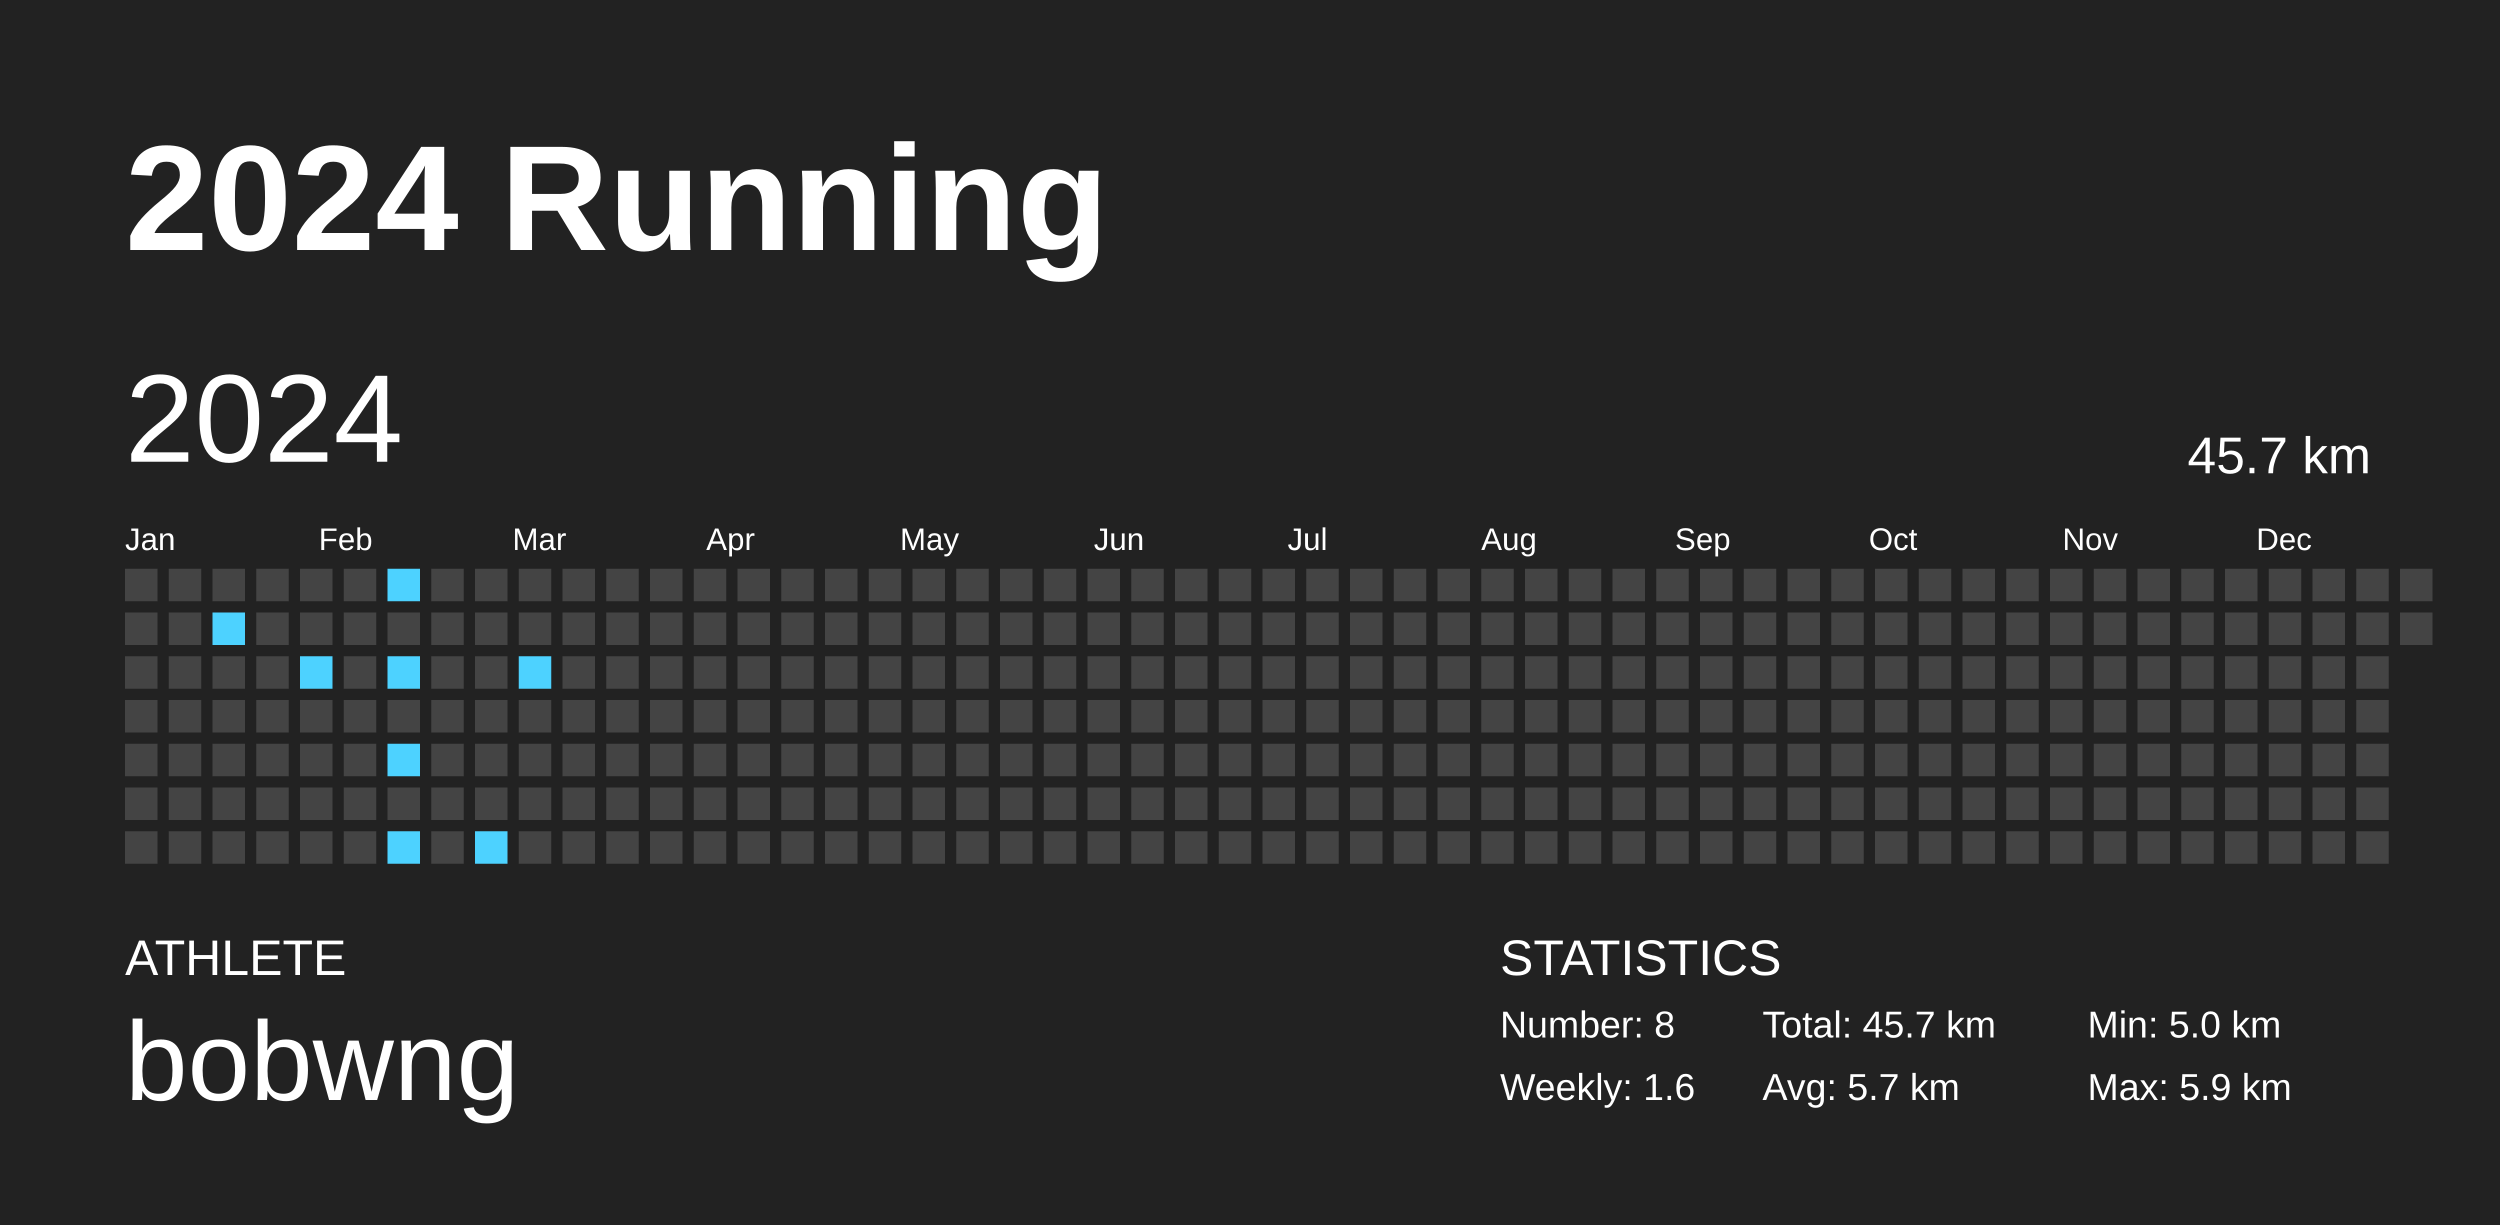
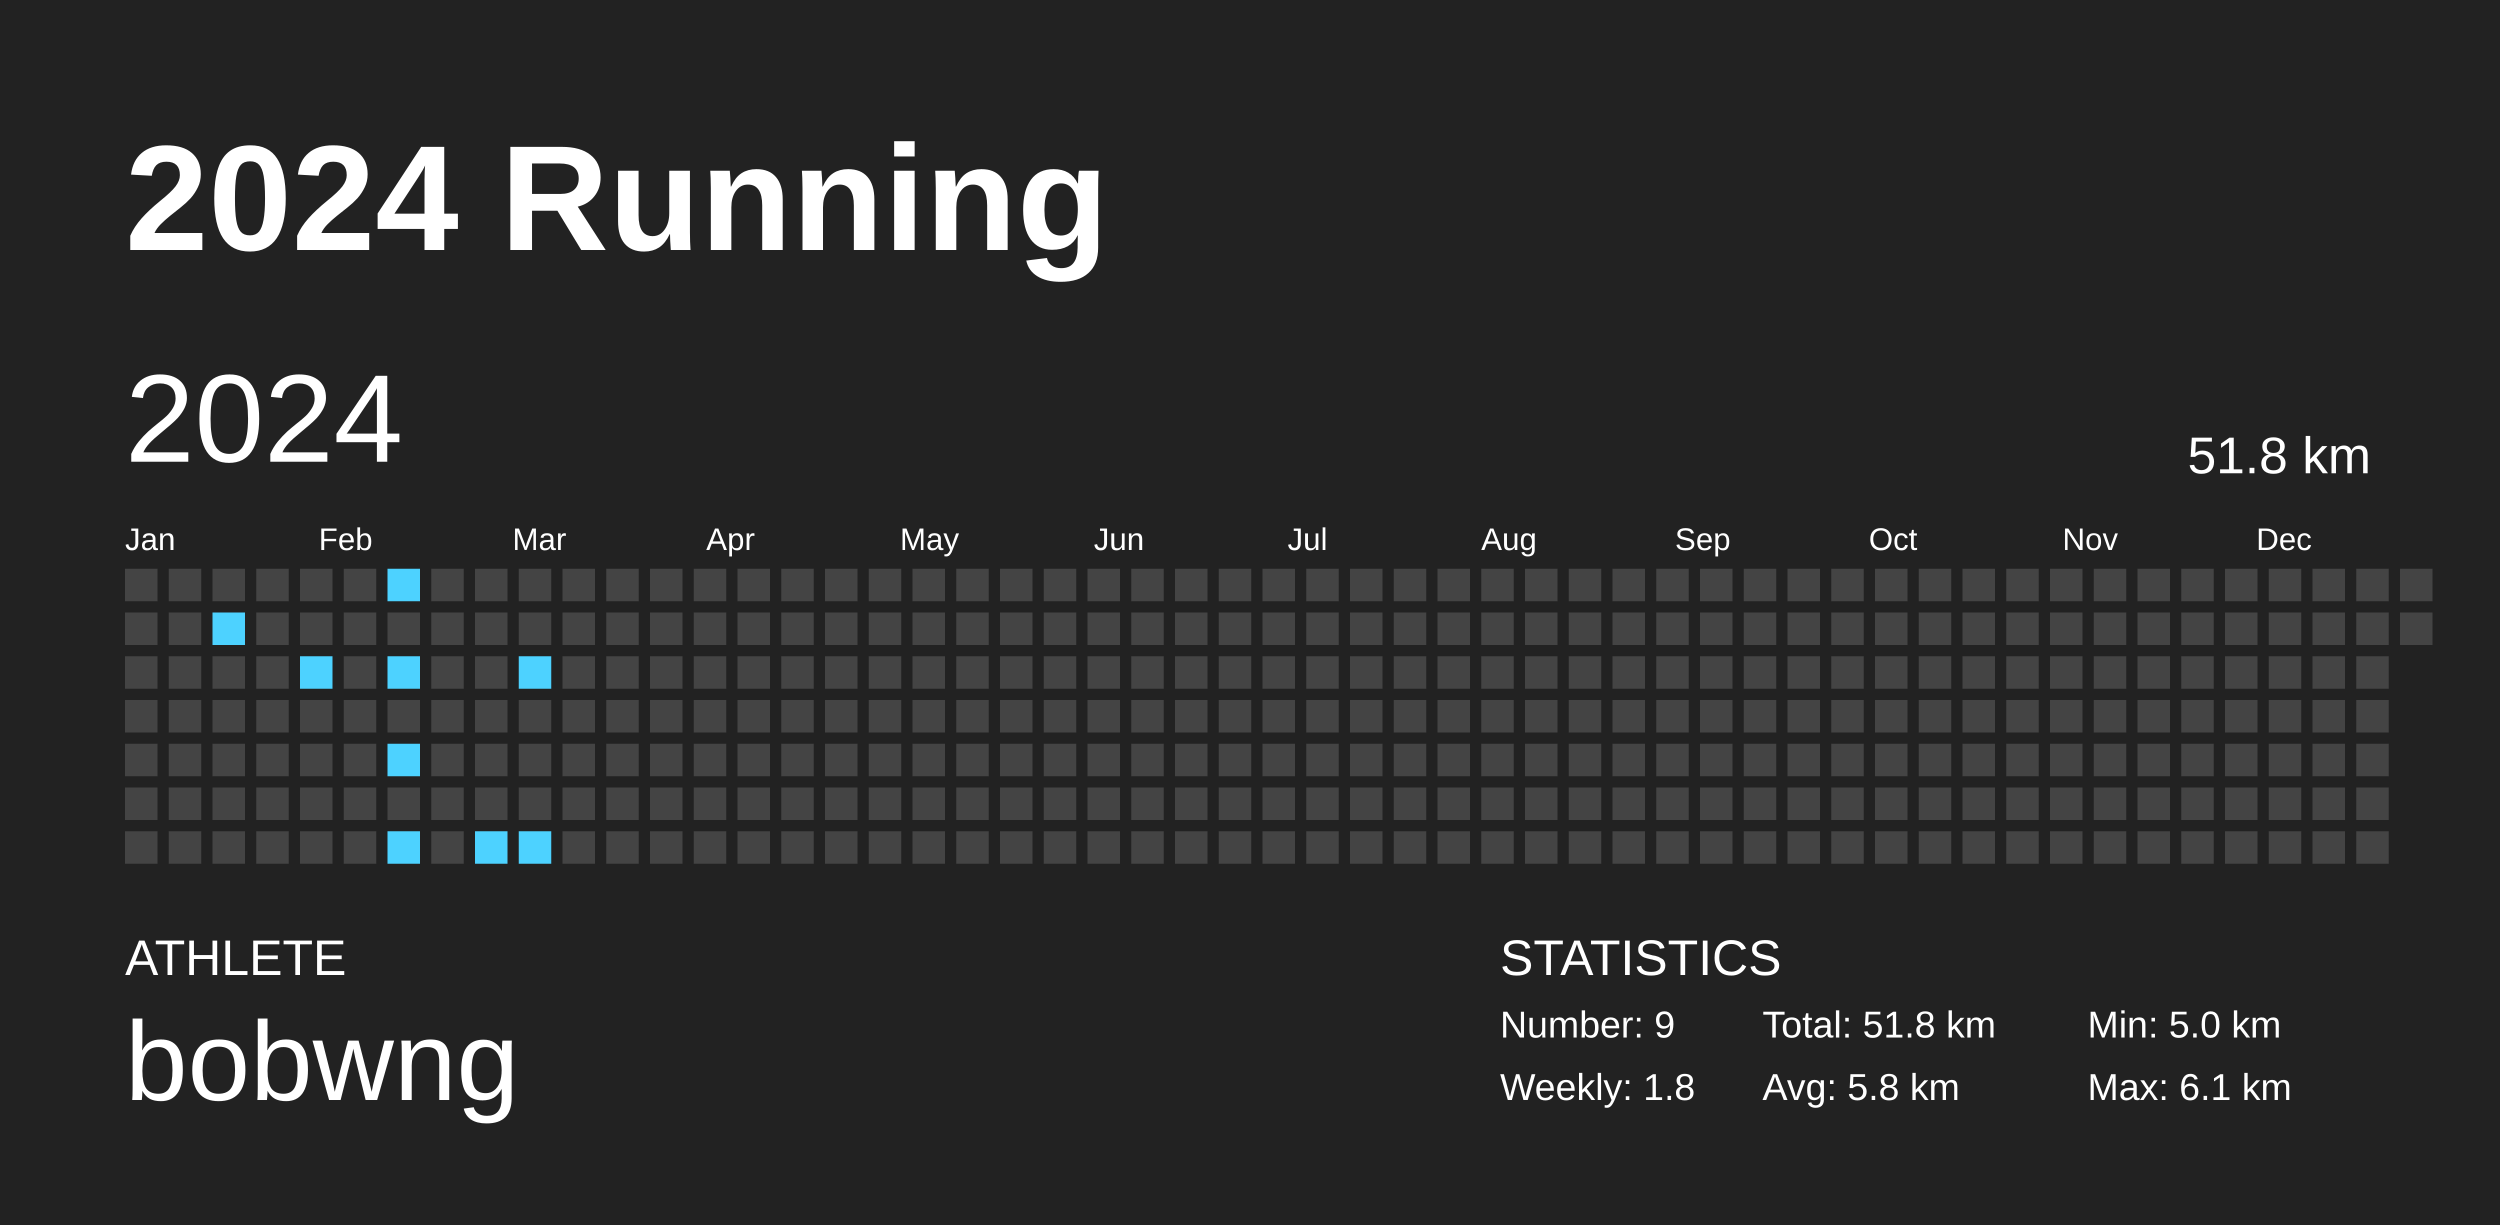
<svg xmlns="http://www.w3.org/2000/svg" baseProfile="full" height="98mm" version="1.1" viewBox="0,0,200,98" width="200mm">
  <defs />
  <rect fill="#222222" height="98" width="200" x="0" y="0" />
  <text fill="#FFFFFF" style="font-size:12px; font-family:Arial; font-weight:bold;" x="10" y="20">2024 Running</text>
  <text fill="#FFFFFF" style="font-size:4px; font-family:Arial" x="10" y="78">ATHLETE</text>
  <text fill="#FFFFFF" style="font-size:9px; font-family:Arial" x="10" y="88">bobwng</text>
  <text fill="#FFFFFF" style="font-size:4px; font-family:Arial" x="120" y="78">STATISTICS</text>
-   <text fill="#FFFFFF" style="font-size:3px; font-family:Arial" x="120" y="83">Number: 8</text>
-   <text fill="#FFFFFF" style="font-size:3px; font-family:Arial" x="120" y="88">Weekly: 1.6</text>
-   <text fill="#FFFFFF" style="font-size:3px; font-family:Arial" x="141" y="83">Total: 45.7 km</text>
-   <text fill="#FFFFFF" style="font-size:3px; font-family:Arial" x="141" y="88">Avg: 5.7 km</text>
+   <text fill="#FFFFFF" style="font-size:3px; font-family:Arial" x="120" y="83">Number: 9</text>
+   <text fill="#FFFFFF" style="font-size:3px; font-family:Arial" x="120" y="88">Weekly: 1.8</text>
+   <text fill="#FFFFFF" style="font-size:3px; font-family:Arial" x="141" y="83">Total: 51.8 km</text>
+   <text fill="#FFFFFF" style="font-size:3px; font-family:Arial" x="141" y="88">Avg: 5.8 km</text>
  <text fill="#FFFFFF" style="font-size:3px; font-family:Arial" x="167" y="83">Min: 5.0 km</text>
-   <text fill="#FFFFFF" style="font-size:3px; font-family:Arial" x="167" y="88">Max: 5.9 km</text>
+   <text fill="#FFFFFF" style="font-size:3px; font-family:Arial" x="167" y="88">Max: 6.1 km</text>
  <text dominant-baseline="hanging" fill="#FFFFFF" style="font-size:10.0px; font-family:Arial;" x="10" y="30">2024</text>
-   <text dominant-baseline="hanging" fill="#FFFFFF" style="font-size:4.125px; font-family:Arial;" x="175" y="35">45.7 km</text>
+   <text dominant-baseline="hanging" fill="#FFFFFF" style="font-size:4.125px; font-family:Arial;" x="175" y="35">51.8 km</text>
  <text fill="#FFFFFF" style="font-size:2.5px; font-family:Arial" x="10.0" y="44">Jan</text>
  <text fill="#FFFFFF" style="font-size:2.5px; font-family:Arial" x="25.5" y="44">Feb</text>
  <text fill="#FFFFFF" style="font-size:2.5px; font-family:Arial" x="41.0" y="44">Mar</text>
  <text fill="#FFFFFF" style="font-size:2.5px; font-family:Arial" x="56.5" y="44">Apr</text>
  <text fill="#FFFFFF" style="font-size:2.5px; font-family:Arial" x="72.0" y="44">May</text>
  <text fill="#FFFFFF" style="font-size:2.5px; font-family:Arial" x="87.5" y="44">Jun</text>
  <text fill="#FFFFFF" style="font-size:2.5px; font-family:Arial" x="103.0" y="44">Jul</text>
  <text fill="#FFFFFF" style="font-size:2.5px; font-family:Arial" x="118.5" y="44">Aug</text>
  <text fill="#FFFFFF" style="font-size:2.5px; font-family:Arial" x="134.0" y="44">Sep</text>
  <text fill="#FFFFFF" style="font-size:2.5px; font-family:Arial" x="149.5" y="44">Oct</text>
  <text fill="#FFFFFF" style="font-size:2.5px; font-family:Arial" x="165.0" y="44">Nov</text>
  <text fill="#FFFFFF" style="font-size:2.5px; font-family:Arial" x="180.5" y="44">Dec</text>
  <rect fill="#444444" height="2.6" width="2.6" x="10.0" y="45.5" />
  <rect fill="#444444" height="2.6" width="2.6" x="10.0" y="49.0" />
  <rect fill="#444444" height="2.6" width="2.6" x="10.0" y="52.5" />
  <rect fill="#444444" height="2.6" width="2.6" x="10.0" y="56.0" />
  <rect fill="#444444" height="2.6" width="2.6" x="10.0" y="59.5" />
  <rect fill="#444444" height="2.6" width="2.6" x="10.0" y="63.0" />
  <rect fill="#444444" height="2.6" width="2.6" x="10.0" y="66.5" />
  <rect fill="#444444" height="2.6" width="2.6" x="13.5" y="45.5" />
  <rect fill="#444444" height="2.6" width="2.6" x="13.5" y="49.0" />
  <rect fill="#444444" height="2.6" width="2.6" x="13.5" y="52.5" />
  <rect fill="#444444" height="2.6" width="2.6" x="13.5" y="56.0" />
  <rect fill="#444444" height="2.6" width="2.6" x="13.5" y="59.5" />
  <rect fill="#444444" height="2.6" width="2.6" x="13.5" y="63.0" />
  <rect fill="#444444" height="2.6" width="2.6" x="13.5" y="66.5" />
  <rect fill="#444444" height="2.6" width="2.6" x="17.0" y="45.5" />
  <rect fill="#4dd2ff" height="2.6" width="2.6" x="17.0" y="49.0" />
  <rect fill="#444444" height="2.6" width="2.6" x="17.0" y="52.5" />
  <rect fill="#444444" height="2.6" width="2.6" x="17.0" y="56.0" />
  <rect fill="#444444" height="2.6" width="2.6" x="17.0" y="59.5" />
  <rect fill="#444444" height="2.6" width="2.6" x="17.0" y="63.0" />
  <rect fill="#444444" height="2.6" width="2.6" x="17.0" y="66.5" />
  <rect fill="#444444" height="2.6" width="2.6" x="20.5" y="45.5" />
  <rect fill="#444444" height="2.6" width="2.6" x="20.5" y="49.0" />
  <rect fill="#444444" height="2.6" width="2.6" x="20.5" y="52.5" />
  <rect fill="#444444" height="2.6" width="2.6" x="20.5" y="56.0" />
  <rect fill="#444444" height="2.6" width="2.6" x="20.5" y="59.5" />
  <rect fill="#444444" height="2.6" width="2.6" x="20.5" y="63.0" />
  <rect fill="#444444" height="2.6" width="2.6" x="20.5" y="66.5" />
  <rect fill="#444444" height="2.6" width="2.6" x="24.0" y="45.5" />
  <rect fill="#444444" height="2.6" width="2.6" x="24.0" y="49.0" />
  <rect fill="#4dd2ff" height="2.6" width="2.6" x="24.0" y="52.5" />
  <rect fill="#444444" height="2.6" width="2.6" x="24.0" y="56.0" />
  <rect fill="#444444" height="2.6" width="2.6" x="24.0" y="59.5" />
  <rect fill="#444444" height="2.6" width="2.6" x="24.0" y="63.0" />
  <rect fill="#444444" height="2.6" width="2.6" x="24.0" y="66.5" />
  <rect fill="#444444" height="2.6" width="2.6" x="27.5" y="45.5" />
  <rect fill="#444444" height="2.6" width="2.6" x="27.5" y="49.0" />
  <rect fill="#444444" height="2.6" width="2.6" x="27.5" y="52.5" />
  <rect fill="#444444" height="2.6" width="2.6" x="27.5" y="56.0" />
  <rect fill="#444444" height="2.6" width="2.6" x="27.5" y="59.5" />
  <rect fill="#444444" height="2.6" width="2.6" x="27.5" y="63.0" />
  <rect fill="#444444" height="2.6" width="2.6" x="27.5" y="66.5" />
  <rect fill="#4dd2ff" height="2.6" width="2.6" x="31.0" y="45.5" />
  <rect fill="#444444" height="2.6" width="2.6" x="31.0" y="49.0" />
  <rect fill="#4dd2ff" height="2.6" width="2.6" x="31.0" y="52.5" />
  <rect fill="#444444" height="2.6" width="2.6" x="31.0" y="56.0" />
  <rect fill="#4dd2ff" height="2.6" width="2.6" x="31.0" y="59.5" />
  <rect fill="#444444" height="2.6" width="2.6" x="31.0" y="63.0" />
  <rect fill="#4dd2ff" height="2.6" width="2.6" x="31.0" y="66.5" />
  <rect fill="#444444" height="2.6" width="2.6" x="34.5" y="45.5" />
  <rect fill="#444444" height="2.6" width="2.6" x="34.5" y="49.0" />
  <rect fill="#444444" height="2.6" width="2.6" x="34.5" y="52.5" />
  <rect fill="#444444" height="2.6" width="2.6" x="34.5" y="56.0" />
  <rect fill="#444444" height="2.6" width="2.6" x="34.5" y="59.5" />
  <rect fill="#444444" height="2.6" width="2.6" x="34.5" y="63.0" />
  <rect fill="#444444" height="2.6" width="2.6" x="34.5" y="66.5" />
  <rect fill="#444444" height="2.6" width="2.6" x="38.0" y="45.5" />
  <rect fill="#444444" height="2.6" width="2.6" x="38.0" y="49.0" />
  <rect fill="#444444" height="2.6" width="2.6" x="38.0" y="52.5" />
  <rect fill="#444444" height="2.6" width="2.6" x="38.0" y="56.0" />
  <rect fill="#444444" height="2.6" width="2.6" x="38.0" y="59.5" />
  <rect fill="#444444" height="2.6" width="2.6" x="38.0" y="63.0" />
  <rect fill="#4dd2ff" height="2.6" width="2.6" x="38.0" y="66.5" />
  <rect fill="#444444" height="2.6" width="2.6" x="41.5" y="45.5" />
  <rect fill="#444444" height="2.6" width="2.6" x="41.5" y="49.0" />
  <rect fill="#4dd2ff" height="2.6" width="2.6" x="41.5" y="52.5" />
  <rect fill="#444444" height="2.6" width="2.6" x="41.5" y="56.0" />
  <rect fill="#444444" height="2.6" width="2.6" x="41.5" y="59.5" />
  <rect fill="#444444" height="2.6" width="2.6" x="41.5" y="63.0" />
-   <rect fill="#444444" height="2.6" width="2.6" x="41.5" y="66.5" />
+   <rect fill="#4dd2ff" height="2.6" width="2.6" x="41.5" y="66.5" />
  <rect fill="#444444" height="2.6" width="2.6" x="45.0" y="45.5" />
  <rect fill="#444444" height="2.6" width="2.6" x="45.0" y="49.0" />
  <rect fill="#444444" height="2.6" width="2.6" x="45.0" y="52.5" />
  <rect fill="#444444" height="2.6" width="2.6" x="45.0" y="56.0" />
  <rect fill="#444444" height="2.6" width="2.6" x="45.0" y="59.5" />
  <rect fill="#444444" height="2.6" width="2.6" x="45.0" y="63.0" />
  <rect fill="#444444" height="2.6" width="2.6" x="45.0" y="66.5" />
  <rect fill="#444444" height="2.6" width="2.6" x="48.5" y="45.5" />
  <rect fill="#444444" height="2.6" width="2.6" x="48.5" y="49.0" />
  <rect fill="#444444" height="2.6" width="2.6" x="48.5" y="52.5" />
  <rect fill="#444444" height="2.6" width="2.6" x="48.5" y="56.0" />
  <rect fill="#444444" height="2.6" width="2.6" x="48.5" y="59.5" />
  <rect fill="#444444" height="2.6" width="2.6" x="48.5" y="63.0" />
  <rect fill="#444444" height="2.6" width="2.6" x="48.5" y="66.5" />
  <rect fill="#444444" height="2.6" width="2.6" x="52.0" y="45.5" />
  <rect fill="#444444" height="2.6" width="2.6" x="52.0" y="49.0" />
  <rect fill="#444444" height="2.6" width="2.6" x="52.0" y="52.5" />
  <rect fill="#444444" height="2.6" width="2.6" x="52.0" y="56.0" />
  <rect fill="#444444" height="2.6" width="2.6" x="52.0" y="59.5" />
  <rect fill="#444444" height="2.6" width="2.6" x="52.0" y="63.0" />
  <rect fill="#444444" height="2.6" width="2.6" x="52.0" y="66.5" />
  <rect fill="#444444" height="2.6" width="2.6" x="55.5" y="45.5" />
  <rect fill="#444444" height="2.6" width="2.6" x="55.5" y="49.0" />
  <rect fill="#444444" height="2.6" width="2.6" x="55.5" y="52.5" />
  <rect fill="#444444" height="2.6" width="2.6" x="55.5" y="56.0" />
  <rect fill="#444444" height="2.6" width="2.6" x="55.5" y="59.5" />
  <rect fill="#444444" height="2.6" width="2.6" x="55.5" y="63.0" />
  <rect fill="#444444" height="2.6" width="2.6" x="55.5" y="66.5" />
  <rect fill="#444444" height="2.6" width="2.6" x="59.0" y="45.5" />
  <rect fill="#444444" height="2.6" width="2.6" x="59.0" y="49.0" />
  <rect fill="#444444" height="2.6" width="2.6" x="59.0" y="52.5" />
  <rect fill="#444444" height="2.6" width="2.6" x="59.0" y="56.0" />
  <rect fill="#444444" height="2.6" width="2.6" x="59.0" y="59.5" />
  <rect fill="#444444" height="2.6" width="2.6" x="59.0" y="63.0" />
  <rect fill="#444444" height="2.6" width="2.6" x="59.0" y="66.5" />
  <rect fill="#444444" height="2.6" width="2.6" x="62.5" y="45.5" />
  <rect fill="#444444" height="2.6" width="2.6" x="62.5" y="49.0" />
  <rect fill="#444444" height="2.6" width="2.6" x="62.5" y="52.5" />
  <rect fill="#444444" height="2.6" width="2.6" x="62.5" y="56.0" />
  <rect fill="#444444" height="2.6" width="2.6" x="62.5" y="59.5" />
  <rect fill="#444444" height="2.6" width="2.6" x="62.5" y="63.0" />
  <rect fill="#444444" height="2.6" width="2.6" x="62.5" y="66.5" />
  <rect fill="#444444" height="2.6" width="2.6" x="66.0" y="45.5" />
  <rect fill="#444444" height="2.6" width="2.6" x="66.0" y="49.0" />
  <rect fill="#444444" height="2.6" width="2.6" x="66.0" y="52.5" />
  <rect fill="#444444" height="2.6" width="2.6" x="66.0" y="56.0" />
  <rect fill="#444444" height="2.6" width="2.6" x="66.0" y="59.5" />
  <rect fill="#444444" height="2.6" width="2.6" x="66.0" y="63.0" />
  <rect fill="#444444" height="2.6" width="2.6" x="66.0" y="66.5" />
  <rect fill="#444444" height="2.6" width="2.6" x="69.5" y="45.5" />
  <rect fill="#444444" height="2.6" width="2.6" x="69.5" y="49.0" />
  <rect fill="#444444" height="2.6" width="2.6" x="69.5" y="52.5" />
  <rect fill="#444444" height="2.6" width="2.6" x="69.5" y="56.0" />
  <rect fill="#444444" height="2.6" width="2.6" x="69.5" y="59.5" />
  <rect fill="#444444" height="2.6" width="2.6" x="69.5" y="63.0" />
  <rect fill="#444444" height="2.6" width="2.6" x="69.5" y="66.5" />
  <rect fill="#444444" height="2.6" width="2.6" x="73.0" y="45.5" />
  <rect fill="#444444" height="2.6" width="2.6" x="73.0" y="49.0" />
  <rect fill="#444444" height="2.6" width="2.6" x="73.0" y="52.5" />
  <rect fill="#444444" height="2.6" width="2.6" x="73.0" y="56.0" />
  <rect fill="#444444" height="2.6" width="2.6" x="73.0" y="59.5" />
  <rect fill="#444444" height="2.6" width="2.6" x="73.0" y="63.0" />
  <rect fill="#444444" height="2.6" width="2.6" x="73.0" y="66.5" />
  <rect fill="#444444" height="2.6" width="2.6" x="76.5" y="45.5" />
  <rect fill="#444444" height="2.6" width="2.6" x="76.5" y="49.0" />
  <rect fill="#444444" height="2.6" width="2.6" x="76.5" y="52.5" />
  <rect fill="#444444" height="2.6" width="2.6" x="76.5" y="56.0" />
  <rect fill="#444444" height="2.6" width="2.6" x="76.5" y="59.5" />
  <rect fill="#444444" height="2.6" width="2.6" x="76.5" y="63.0" />
  <rect fill="#444444" height="2.6" width="2.6" x="76.5" y="66.5" />
  <rect fill="#444444" height="2.6" width="2.6" x="80.0" y="45.5" />
  <rect fill="#444444" height="2.6" width="2.6" x="80.0" y="49.0" />
  <rect fill="#444444" height="2.6" width="2.6" x="80.0" y="52.5" />
  <rect fill="#444444" height="2.6" width="2.6" x="80.0" y="56.0" />
  <rect fill="#444444" height="2.6" width="2.6" x="80.0" y="59.5" />
  <rect fill="#444444" height="2.6" width="2.6" x="80.0" y="63.0" />
  <rect fill="#444444" height="2.6" width="2.6" x="80.0" y="66.5" />
  <rect fill="#444444" height="2.6" width="2.6" x="83.5" y="45.5" />
  <rect fill="#444444" height="2.6" width="2.6" x="83.5" y="49.0" />
  <rect fill="#444444" height="2.6" width="2.6" x="83.5" y="52.5" />
  <rect fill="#444444" height="2.6" width="2.6" x="83.5" y="56.0" />
  <rect fill="#444444" height="2.6" width="2.6" x="83.5" y="59.5" />
  <rect fill="#444444" height="2.6" width="2.6" x="83.5" y="63.0" />
  <rect fill="#444444" height="2.6" width="2.6" x="83.5" y="66.5" />
  <rect fill="#444444" height="2.6" width="2.6" x="87.0" y="45.5" />
  <rect fill="#444444" height="2.6" width="2.6" x="87.0" y="49.0" />
  <rect fill="#444444" height="2.6" width="2.6" x="87.0" y="52.5" />
  <rect fill="#444444" height="2.6" width="2.6" x="87.0" y="56.0" />
  <rect fill="#444444" height="2.6" width="2.6" x="87.0" y="59.5" />
  <rect fill="#444444" height="2.6" width="2.6" x="87.0" y="63.0" />
  <rect fill="#444444" height="2.6" width="2.6" x="87.0" y="66.5" />
  <rect fill="#444444" height="2.6" width="2.6" x="90.5" y="45.5" />
  <rect fill="#444444" height="2.6" width="2.6" x="90.5" y="49.0" />
  <rect fill="#444444" height="2.6" width="2.6" x="90.5" y="52.5" />
  <rect fill="#444444" height="2.6" width="2.6" x="90.5" y="56.0" />
  <rect fill="#444444" height="2.6" width="2.6" x="90.5" y="59.5" />
  <rect fill="#444444" height="2.6" width="2.6" x="90.5" y="63.0" />
  <rect fill="#444444" height="2.6" width="2.6" x="90.5" y="66.5" />
  <rect fill="#444444" height="2.6" width="2.6" x="94.0" y="45.5" />
  <rect fill="#444444" height="2.6" width="2.6" x="94.0" y="49.0" />
  <rect fill="#444444" height="2.6" width="2.6" x="94.0" y="52.5" />
  <rect fill="#444444" height="2.6" width="2.6" x="94.0" y="56.0" />
  <rect fill="#444444" height="2.6" width="2.6" x="94.0" y="59.5" />
  <rect fill="#444444" height="2.6" width="2.6" x="94.0" y="63.0" />
  <rect fill="#444444" height="2.6" width="2.6" x="94.0" y="66.5" />
  <rect fill="#444444" height="2.6" width="2.6" x="97.5" y="45.5" />
  <rect fill="#444444" height="2.6" width="2.6" x="97.5" y="49.0" />
  <rect fill="#444444" height="2.6" width="2.6" x="97.5" y="52.5" />
  <rect fill="#444444" height="2.6" width="2.6" x="97.5" y="56.0" />
  <rect fill="#444444" height="2.6" width="2.6" x="97.5" y="59.5" />
  <rect fill="#444444" height="2.6" width="2.6" x="97.5" y="63.0" />
  <rect fill="#444444" height="2.6" width="2.6" x="97.5" y="66.5" />
  <rect fill="#444444" height="2.6" width="2.6" x="101.0" y="45.5" />
  <rect fill="#444444" height="2.6" width="2.6" x="101.0" y="49.0" />
  <rect fill="#444444" height="2.6" width="2.6" x="101.0" y="52.5" />
  <rect fill="#444444" height="2.6" width="2.6" x="101.0" y="56.0" />
  <rect fill="#444444" height="2.6" width="2.6" x="101.0" y="59.5" />
  <rect fill="#444444" height="2.6" width="2.6" x="101.0" y="63.0" />
  <rect fill="#444444" height="2.6" width="2.6" x="101.0" y="66.5" />
  <rect fill="#444444" height="2.6" width="2.6" x="104.5" y="45.5" />
  <rect fill="#444444" height="2.6" width="2.6" x="104.5" y="49.0" />
  <rect fill="#444444" height="2.6" width="2.6" x="104.5" y="52.5" />
  <rect fill="#444444" height="2.6" width="2.6" x="104.5" y="56.0" />
  <rect fill="#444444" height="2.6" width="2.6" x="104.5" y="59.5" />
  <rect fill="#444444" height="2.6" width="2.6" x="104.5" y="63.0" />
  <rect fill="#444444" height="2.6" width="2.6" x="104.5" y="66.5" />
  <rect fill="#444444" height="2.6" width="2.6" x="108.0" y="45.5" />
  <rect fill="#444444" height="2.6" width="2.6" x="108.0" y="49.0" />
  <rect fill="#444444" height="2.6" width="2.6" x="108.0" y="52.5" />
  <rect fill="#444444" height="2.6" width="2.6" x="108.0" y="56.0" />
  <rect fill="#444444" height="2.6" width="2.6" x="108.0" y="59.5" />
  <rect fill="#444444" height="2.6" width="2.6" x="108.0" y="63.0" />
  <rect fill="#444444" height="2.6" width="2.6" x="108.0" y="66.5" />
  <rect fill="#444444" height="2.6" width="2.6" x="111.5" y="45.5" />
  <rect fill="#444444" height="2.6" width="2.6" x="111.5" y="49.0" />
  <rect fill="#444444" height="2.6" width="2.6" x="111.5" y="52.5" />
  <rect fill="#444444" height="2.6" width="2.6" x="111.5" y="56.0" />
  <rect fill="#444444" height="2.6" width="2.6" x="111.5" y="59.5" />
  <rect fill="#444444" height="2.6" width="2.6" x="111.5" y="63.0" />
  <rect fill="#444444" height="2.6" width="2.6" x="111.5" y="66.5" />
  <rect fill="#444444" height="2.6" width="2.6" x="115.0" y="45.5" />
  <rect fill="#444444" height="2.6" width="2.6" x="115.0" y="49.0" />
  <rect fill="#444444" height="2.6" width="2.6" x="115.0" y="52.5" />
  <rect fill="#444444" height="2.6" width="2.6" x="115.0" y="56.0" />
  <rect fill="#444444" height="2.6" width="2.6" x="115.0" y="59.5" />
  <rect fill="#444444" height="2.6" width="2.6" x="115.0" y="63.0" />
  <rect fill="#444444" height="2.6" width="2.6" x="115.0" y="66.5" />
  <rect fill="#444444" height="2.6" width="2.6" x="118.5" y="45.5" />
  <rect fill="#444444" height="2.6" width="2.6" x="118.5" y="49.0" />
  <rect fill="#444444" height="2.6" width="2.6" x="118.5" y="52.5" />
  <rect fill="#444444" height="2.6" width="2.6" x="118.5" y="56.0" />
  <rect fill="#444444" height="2.6" width="2.6" x="118.5" y="59.5" />
  <rect fill="#444444" height="2.6" width="2.6" x="118.5" y="63.0" />
  <rect fill="#444444" height="2.6" width="2.6" x="118.5" y="66.5" />
  <rect fill="#444444" height="2.6" width="2.6" x="122.0" y="45.5" />
  <rect fill="#444444" height="2.6" width="2.6" x="122.0" y="49.0" />
  <rect fill="#444444" height="2.6" width="2.6" x="122.0" y="52.5" />
  <rect fill="#444444" height="2.6" width="2.6" x="122.0" y="56.0" />
  <rect fill="#444444" height="2.6" width="2.6" x="122.0" y="59.5" />
  <rect fill="#444444" height="2.6" width="2.6" x="122.0" y="63.0" />
  <rect fill="#444444" height="2.6" width="2.6" x="122.0" y="66.5" />
  <rect fill="#444444" height="2.6" width="2.6" x="125.5" y="45.5" />
  <rect fill="#444444" height="2.6" width="2.6" x="125.5" y="49.0" />
  <rect fill="#444444" height="2.6" width="2.6" x="125.5" y="52.5" />
  <rect fill="#444444" height="2.6" width="2.6" x="125.5" y="56.0" />
  <rect fill="#444444" height="2.6" width="2.6" x="125.5" y="59.5" />
  <rect fill="#444444" height="2.6" width="2.6" x="125.5" y="63.0" />
  <rect fill="#444444" height="2.6" width="2.6" x="125.5" y="66.5" />
  <rect fill="#444444" height="2.6" width="2.6" x="129.0" y="45.5" />
  <rect fill="#444444" height="2.6" width="2.6" x="129.0" y="49.0" />
  <rect fill="#444444" height="2.6" width="2.6" x="129.0" y="52.5" />
  <rect fill="#444444" height="2.6" width="2.6" x="129.0" y="56.0" />
  <rect fill="#444444" height="2.6" width="2.6" x="129.0" y="59.5" />
  <rect fill="#444444" height="2.6" width="2.6" x="129.0" y="63.0" />
  <rect fill="#444444" height="2.6" width="2.6" x="129.0" y="66.5" />
  <rect fill="#444444" height="2.6" width="2.6" x="132.5" y="45.5" />
  <rect fill="#444444" height="2.6" width="2.6" x="132.5" y="49.0" />
  <rect fill="#444444" height="2.6" width="2.6" x="132.5" y="52.5" />
  <rect fill="#444444" height="2.6" width="2.6" x="132.5" y="56.0" />
  <rect fill="#444444" height="2.6" width="2.6" x="132.5" y="59.5" />
  <rect fill="#444444" height="2.6" width="2.6" x="132.5" y="63.0" />
  <rect fill="#444444" height="2.6" width="2.6" x="132.5" y="66.5" />
  <rect fill="#444444" height="2.6" width="2.6" x="136.0" y="45.5" />
  <rect fill="#444444" height="2.6" width="2.6" x="136.0" y="49.0" />
  <rect fill="#444444" height="2.6" width="2.6" x="136.0" y="52.5" />
  <rect fill="#444444" height="2.6" width="2.6" x="136.0" y="56.0" />
  <rect fill="#444444" height="2.6" width="2.6" x="136.0" y="59.5" />
  <rect fill="#444444" height="2.6" width="2.6" x="136.0" y="63.0" />
  <rect fill="#444444" height="2.6" width="2.6" x="136.0" y="66.5" />
  <rect fill="#444444" height="2.6" width="2.6" x="139.5" y="45.5" />
  <rect fill="#444444" height="2.6" width="2.6" x="139.5" y="49.0" />
  <rect fill="#444444" height="2.6" width="2.6" x="139.5" y="52.5" />
  <rect fill="#444444" height="2.6" width="2.6" x="139.5" y="56.0" />
  <rect fill="#444444" height="2.6" width="2.6" x="139.5" y="59.5" />
  <rect fill="#444444" height="2.6" width="2.6" x="139.5" y="63.0" />
  <rect fill="#444444" height="2.6" width="2.6" x="139.5" y="66.5" />
  <rect fill="#444444" height="2.6" width="2.6" x="143.0" y="45.5" />
  <rect fill="#444444" height="2.6" width="2.6" x="143.0" y="49.0" />
  <rect fill="#444444" height="2.6" width="2.6" x="143.0" y="52.5" />
  <rect fill="#444444" height="2.6" width="2.6" x="143.0" y="56.0" />
  <rect fill="#444444" height="2.6" width="2.6" x="143.0" y="59.5" />
  <rect fill="#444444" height="2.6" width="2.6" x="143.0" y="63.0" />
  <rect fill="#444444" height="2.6" width="2.6" x="143.0" y="66.5" />
  <rect fill="#444444" height="2.6" width="2.6" x="146.5" y="45.5" />
  <rect fill="#444444" height="2.6" width="2.6" x="146.5" y="49.0" />
  <rect fill="#444444" height="2.6" width="2.6" x="146.5" y="52.5" />
  <rect fill="#444444" height="2.6" width="2.6" x="146.5" y="56.0" />
  <rect fill="#444444" height="2.6" width="2.6" x="146.5" y="59.5" />
  <rect fill="#444444" height="2.6" width="2.6" x="146.5" y="63.0" />
  <rect fill="#444444" height="2.6" width="2.6" x="146.5" y="66.5" />
  <rect fill="#444444" height="2.6" width="2.6" x="150.0" y="45.5" />
  <rect fill="#444444" height="2.6" width="2.6" x="150.0" y="49.0" />
  <rect fill="#444444" height="2.6" width="2.6" x="150.0" y="52.5" />
  <rect fill="#444444" height="2.6" width="2.6" x="150.0" y="56.0" />
  <rect fill="#444444" height="2.6" width="2.6" x="150.0" y="59.5" />
  <rect fill="#444444" height="2.6" width="2.6" x="150.0" y="63.0" />
  <rect fill="#444444" height="2.6" width="2.6" x="150.0" y="66.5" />
  <rect fill="#444444" height="2.6" width="2.6" x="153.5" y="45.5" />
  <rect fill="#444444" height="2.6" width="2.6" x="153.5" y="49.0" />
  <rect fill="#444444" height="2.6" width="2.6" x="153.5" y="52.5" />
  <rect fill="#444444" height="2.6" width="2.6" x="153.5" y="56.0" />
  <rect fill="#444444" height="2.6" width="2.6" x="153.5" y="59.5" />
  <rect fill="#444444" height="2.6" width="2.6" x="153.5" y="63.0" />
  <rect fill="#444444" height="2.6" width="2.6" x="153.5" y="66.5" />
  <rect fill="#444444" height="2.6" width="2.6" x="157.0" y="45.5" />
  <rect fill="#444444" height="2.6" width="2.6" x="157.0" y="49.0" />
  <rect fill="#444444" height="2.6" width="2.6" x="157.0" y="52.5" />
  <rect fill="#444444" height="2.6" width="2.6" x="157.0" y="56.0" />
  <rect fill="#444444" height="2.6" width="2.6" x="157.0" y="59.5" />
  <rect fill="#444444" height="2.6" width="2.6" x="157.0" y="63.0" />
  <rect fill="#444444" height="2.6" width="2.6" x="157.0" y="66.5" />
  <rect fill="#444444" height="2.6" width="2.6" x="160.5" y="45.5" />
  <rect fill="#444444" height="2.6" width="2.6" x="160.5" y="49.0" />
  <rect fill="#444444" height="2.6" width="2.6" x="160.5" y="52.5" />
  <rect fill="#444444" height="2.6" width="2.6" x="160.5" y="56.0" />
  <rect fill="#444444" height="2.6" width="2.6" x="160.5" y="59.5" />
  <rect fill="#444444" height="2.6" width="2.6" x="160.5" y="63.0" />
  <rect fill="#444444" height="2.6" width="2.6" x="160.5" y="66.5" />
  <rect fill="#444444" height="2.6" width="2.6" x="164.0" y="45.5" />
  <rect fill="#444444" height="2.6" width="2.6" x="164.0" y="49.0" />
  <rect fill="#444444" height="2.6" width="2.6" x="164.0" y="52.5" />
  <rect fill="#444444" height="2.6" width="2.6" x="164.0" y="56.0" />
  <rect fill="#444444" height="2.6" width="2.6" x="164.0" y="59.5" />
  <rect fill="#444444" height="2.6" width="2.6" x="164.0" y="63.0" />
  <rect fill="#444444" height="2.6" width="2.6" x="164.0" y="66.5" />
  <rect fill="#444444" height="2.6" width="2.6" x="167.5" y="45.5" />
  <rect fill="#444444" height="2.6" width="2.6" x="167.5" y="49.0" />
  <rect fill="#444444" height="2.6" width="2.6" x="167.5" y="52.5" />
  <rect fill="#444444" height="2.6" width="2.6" x="167.5" y="56.0" />
  <rect fill="#444444" height="2.6" width="2.6" x="167.5" y="59.5" />
  <rect fill="#444444" height="2.6" width="2.6" x="167.5" y="63.0" />
  <rect fill="#444444" height="2.6" width="2.6" x="167.5" y="66.5" />
  <rect fill="#444444" height="2.6" width="2.6" x="171.0" y="45.5" />
  <rect fill="#444444" height="2.6" width="2.6" x="171.0" y="49.0" />
  <rect fill="#444444" height="2.6" width="2.6" x="171.0" y="52.5" />
  <rect fill="#444444" height="2.6" width="2.6" x="171.0" y="56.0" />
  <rect fill="#444444" height="2.6" width="2.6" x="171.0" y="59.5" />
  <rect fill="#444444" height="2.6" width="2.6" x="171.0" y="63.0" />
  <rect fill="#444444" height="2.6" width="2.6" x="171.0" y="66.5" />
  <rect fill="#444444" height="2.6" width="2.6" x="174.5" y="45.5" />
  <rect fill="#444444" height="2.6" width="2.6" x="174.5" y="49.0" />
  <rect fill="#444444" height="2.6" width="2.6" x="174.5" y="52.5" />
  <rect fill="#444444" height="2.6" width="2.6" x="174.5" y="56.0" />
  <rect fill="#444444" height="2.6" width="2.6" x="174.5" y="59.5" />
  <rect fill="#444444" height="2.6" width="2.6" x="174.5" y="63.0" />
  <rect fill="#444444" height="2.6" width="2.6" x="174.5" y="66.5" />
  <rect fill="#444444" height="2.6" width="2.6" x="178.0" y="45.5" />
  <rect fill="#444444" height="2.6" width="2.6" x="178.0" y="49.0" />
  <rect fill="#444444" height="2.6" width="2.6" x="178.0" y="52.5" />
  <rect fill="#444444" height="2.6" width="2.6" x="178.0" y="56.0" />
  <rect fill="#444444" height="2.6" width="2.6" x="178.0" y="59.5" />
  <rect fill="#444444" height="2.6" width="2.6" x="178.0" y="63.0" />
  <rect fill="#444444" height="2.6" width="2.6" x="178.0" y="66.5" />
  <rect fill="#444444" height="2.6" width="2.6" x="181.5" y="45.5" />
  <rect fill="#444444" height="2.6" width="2.6" x="181.5" y="49.0" />
  <rect fill="#444444" height="2.6" width="2.6" x="181.5" y="52.5" />
  <rect fill="#444444" height="2.6" width="2.6" x="181.5" y="56.0" />
  <rect fill="#444444" height="2.6" width="2.6" x="181.5" y="59.5" />
  <rect fill="#444444" height="2.6" width="2.6" x="181.5" y="63.0" />
  <rect fill="#444444" height="2.6" width="2.6" x="181.5" y="66.5" />
  <rect fill="#444444" height="2.6" width="2.6" x="185.0" y="45.5" />
  <rect fill="#444444" height="2.6" width="2.6" x="185.0" y="49.0" />
  <rect fill="#444444" height="2.6" width="2.6" x="185.0" y="52.5" />
  <rect fill="#444444" height="2.6" width="2.6" x="185.0" y="56.0" />
  <rect fill="#444444" height="2.6" width="2.6" x="185.0" y="59.5" />
  <rect fill="#444444" height="2.6" width="2.6" x="185.0" y="63.0" />
  <rect fill="#444444" height="2.6" width="2.6" x="185.0" y="66.5" />
  <rect fill="#444444" height="2.6" width="2.6" x="188.5" y="45.5" />
  <rect fill="#444444" height="2.6" width="2.6" x="188.5" y="49.0" />
  <rect fill="#444444" height="2.6" width="2.6" x="188.5" y="52.5" />
  <rect fill="#444444" height="2.6" width="2.6" x="188.5" y="56.0" />
  <rect fill="#444444" height="2.6" width="2.6" x="188.5" y="59.5" />
  <rect fill="#444444" height="2.6" width="2.6" x="188.5" y="63.0" />
  <rect fill="#444444" height="2.6" width="2.6" x="188.5" y="66.5" />
  <rect fill="#444444" height="2.6" width="2.6" x="192.0" y="45.5" />
  <rect fill="#444444" height="2.6" width="2.6" x="192.0" y="49.0" />
</svg>
